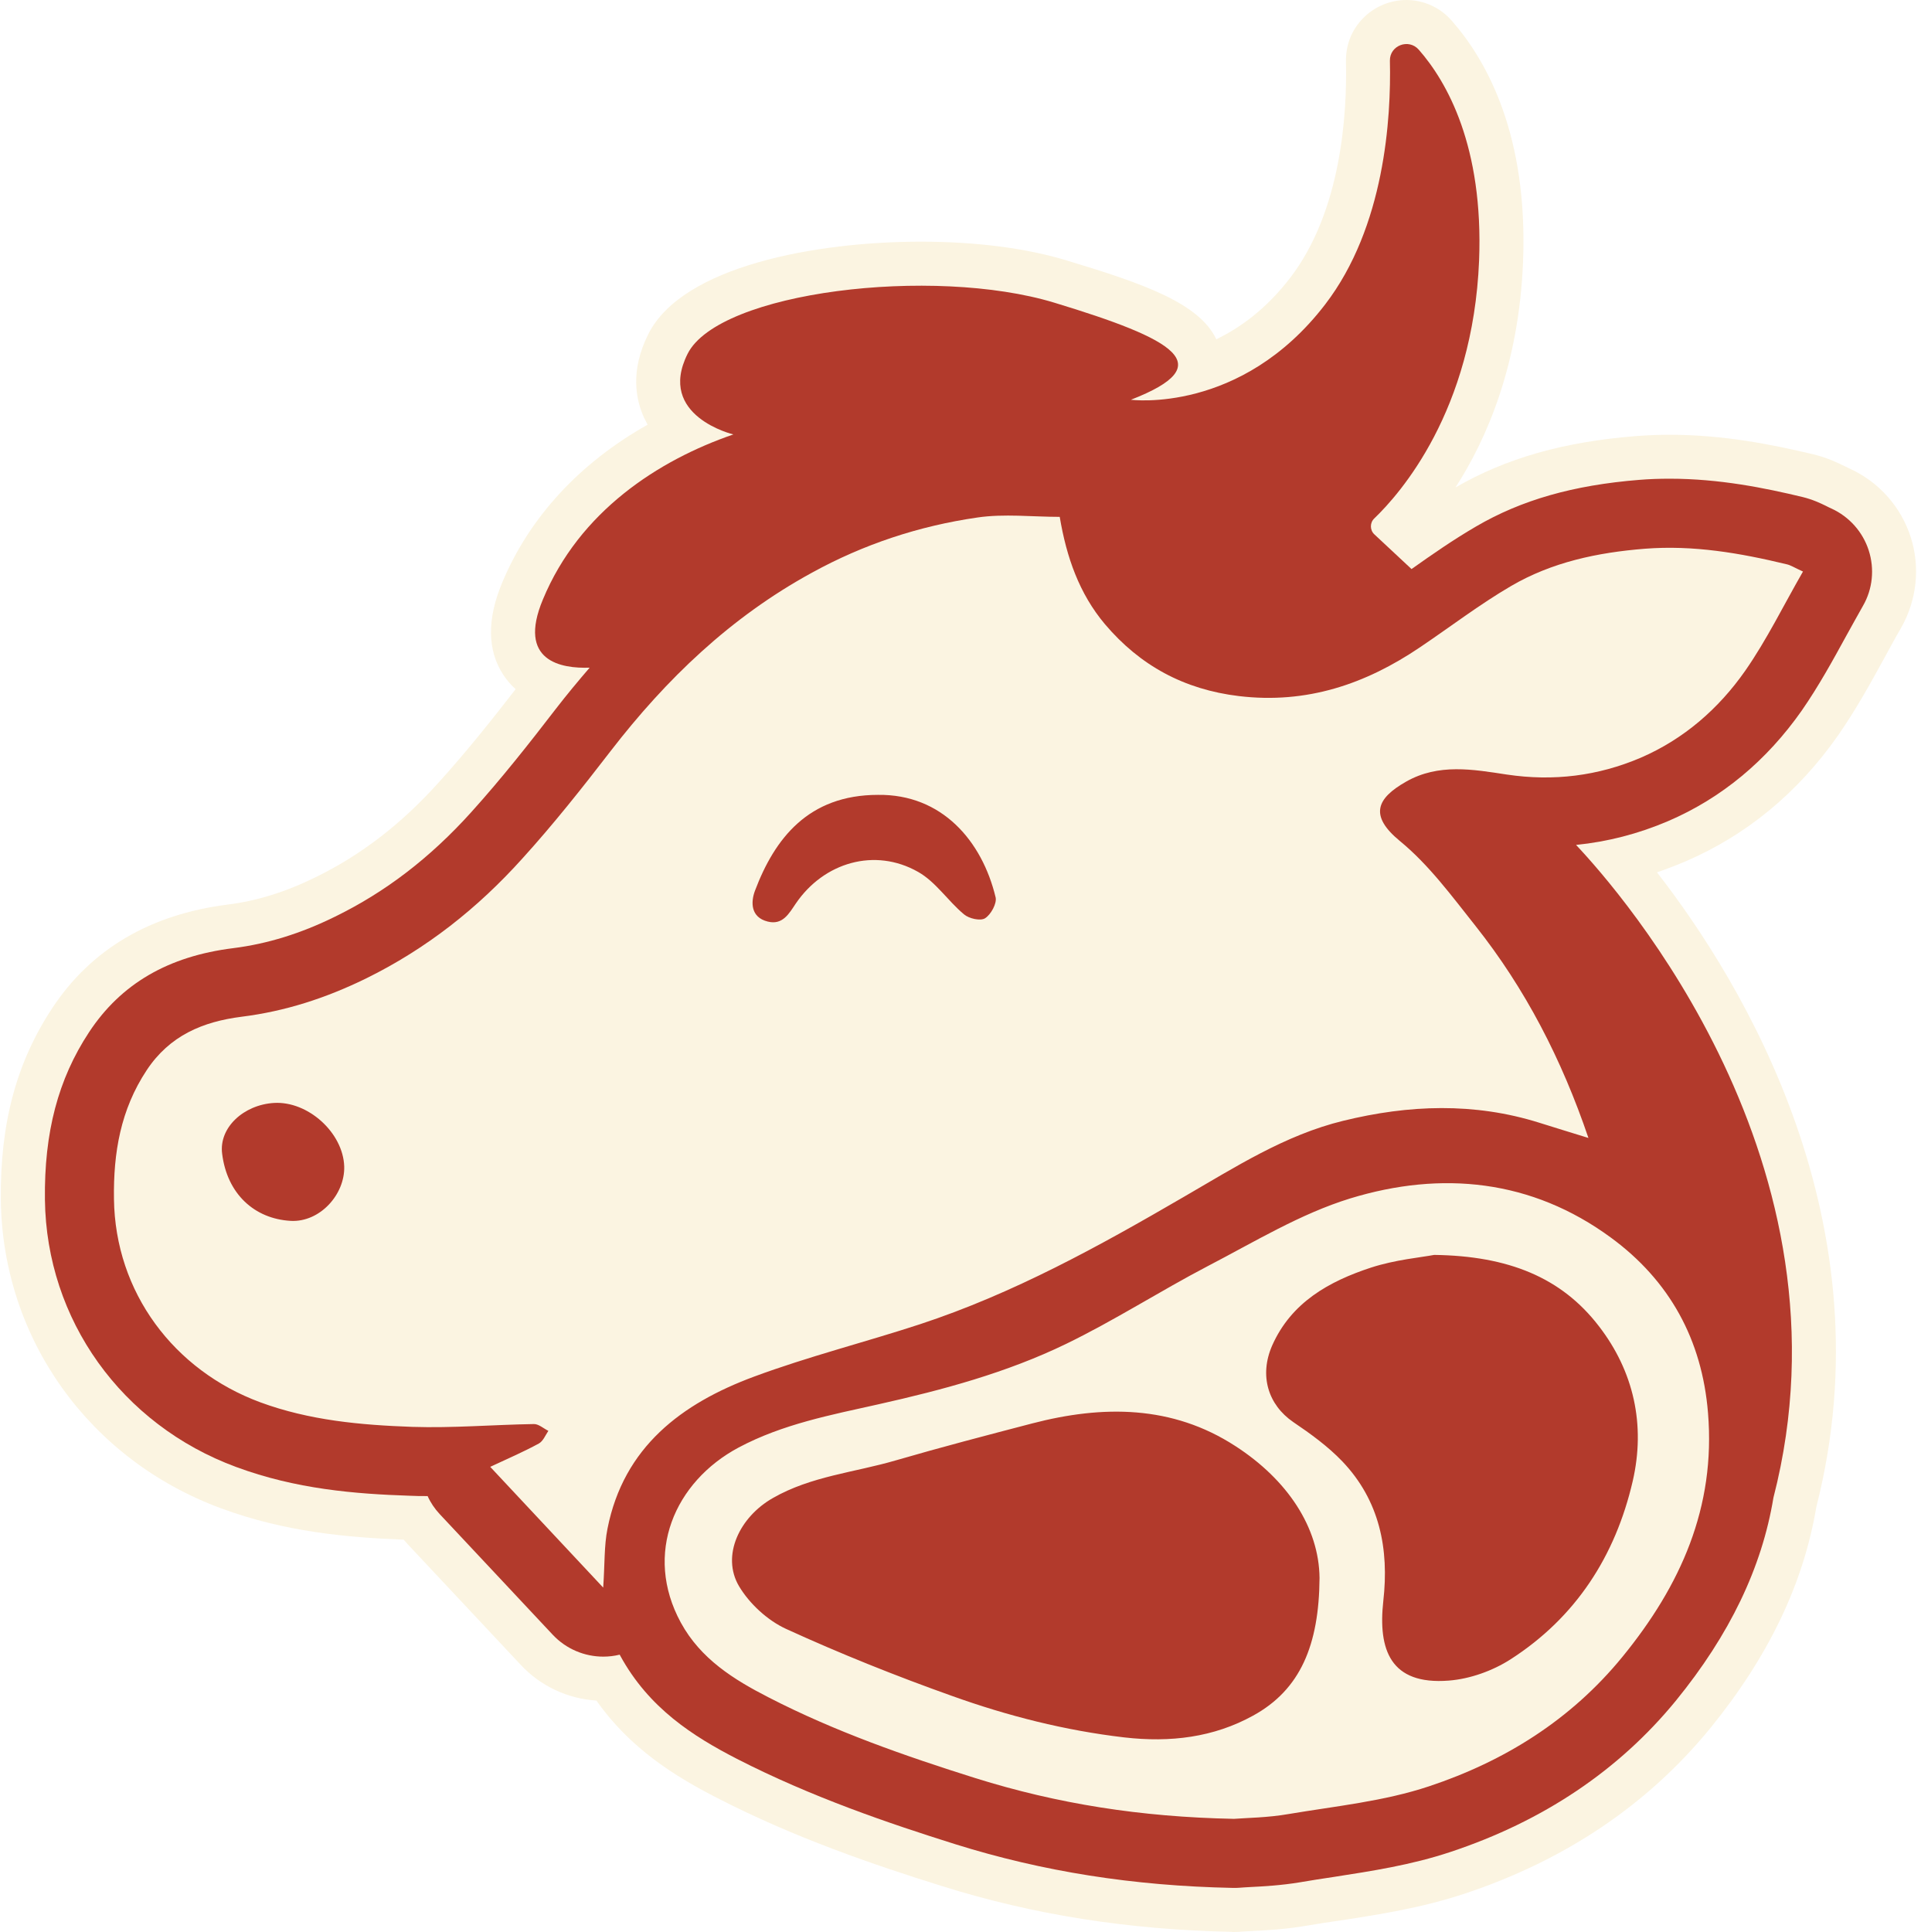
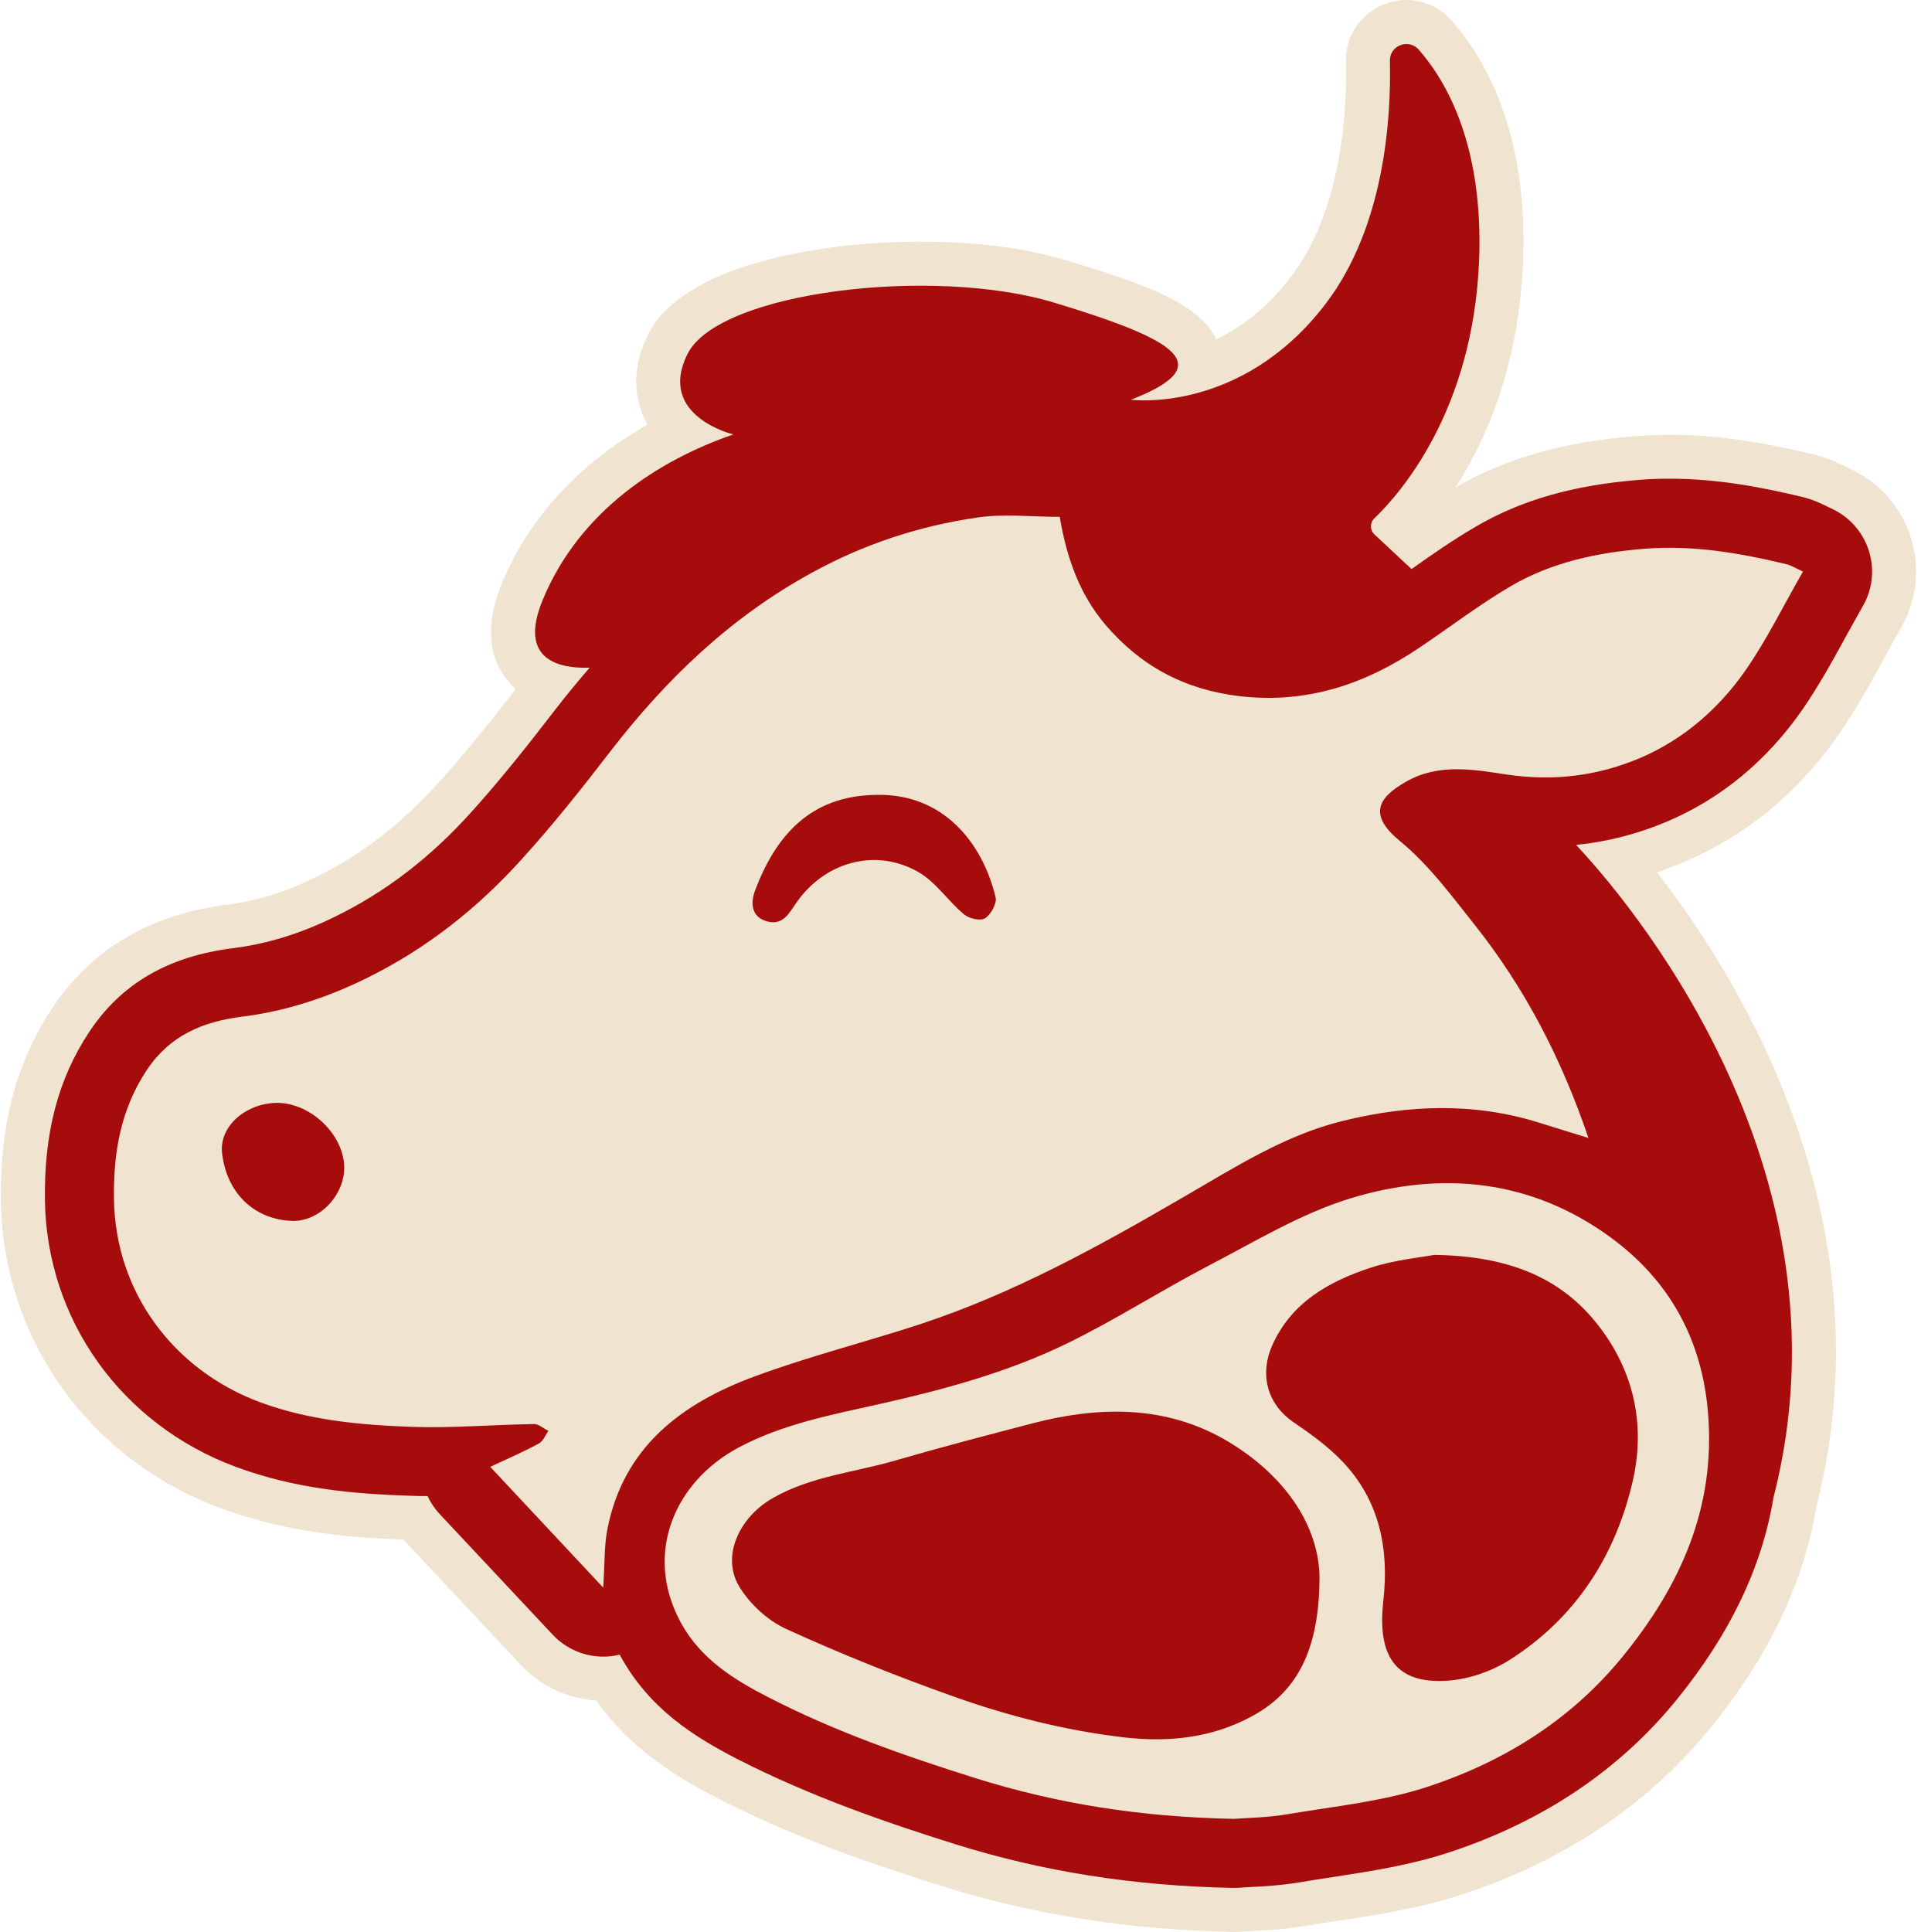
<svg xmlns="http://www.w3.org/2000/svg" viewBox="0 0 116.27 116.96" width="116.27" height="116.96">
-   <path d="M74.54 116.95C68.31 116.82 62.57 115.92 57.03 114.18C52.93 112.9 48.11 111.26 43.41 108.84C40.91 107.56 38.16 105.87 36.11 102.95C34.37 102.84 32.72 102.07 31.53 100.79L24.68 93.48C24.6 93.39 24.52 93.3 24.44 93.21C20.97 93.07 17.25 92.74 13.38 91.31C5.39 88.36 0.16 81.04 0.05 72.66C0 68.02 0.99 64.32 3.17 61.02C5.52 57.46 9.1 55.35 13.8 54.76C15.55 54.54 17.29 54 19.12 53.1C21.86 51.76 24.29 49.89 26.54 47.39C28.21 45.55 29.77 43.59 31.22 41.72C30.91 41.45 30.68 41.16 30.49 40.88C29.5 39.39 29.47 37.5 30.41 35.26C32.06 31.3 35.12 28.01 39.21 25.71C39.14 25.58 39.07 25.44 39 25.3C38.5 24.22 38.13 22.46 39.25 20.23C41.31 16.1 49.43 14.63 55.75 14.63C59.08 14.63 62.13 15.02 64.59 15.77C69.27 17.18 72.61 18.36 73.64 20.54C75.09 19.84 76.67 18.7 78.12 16.81C81.22 12.76 81.56 6.88 81.49 3.74C81.47 2.74 81.83 1.81 82.52 1.11C83.21 0.4 84.17 0 85.15 0C86.2 0 87.21 0.46 87.9 1.26C90.04 3.7 92.52 8.21 92.21 15.87C91.96 22.05 90.04 26.54 88.12 29.51C91.2 27.73 94.67 26.75 99.04 26.4C99.7 26.35 100.39 26.32 101.09 26.32C104.38 26.32 107.32 26.92 109.77 27.5C110.68 27.72 111.33 28.05 111.72 28.24L111.99 28.37C113.75 29.17 115.09 30.68 115.68 32.51C116.27 34.34 116.05 36.34 115.1 38.01C114.76 38.59 114.45 39.17 114.11 39.79C113.26 41.34 112.39 42.93 111.27 44.54C108.84 48 105.74 50.56 102.04 52.15C101.47 52.39 100.9 52.61 100.32 52.81C105.55 59.54 114.35 74.04 109.97 91.22C109.18 95.9 107.07 100.29 103.54 104.63C99.76 109.25 94.76 112.62 88.67 114.64C86.07 115.5 83.57 115.89 81.16 116.26C80.45 116.36 79.8 116.46 79.16 116.57C77.85 116.8 76.62 116.86 75.81 116.9C75.59 116.91 75.39 116.93 75.26 116.93C75.09 116.95 74.9 116.96 74.71 116.96C74.68 116.96 74.56 116.96 74.54 116.95" fill="#FBF4E1" />
-   <path d="M113.14 33.32C112.78 32.2 111.96 31.28 110.89 30.79C110.76 30.73 110.65 30.68 110.54 30.62C110.21 30.46 109.75 30.24 109.14 30.09C106.85 29.54 104.1 28.98 101.09 28.98C100.47 28.98 99.85 29 99.25 29.05C95.25 29.37 92.11 30.27 89.37 31.87C87.98 32.68 86.7 33.57 85.46 34.45L83.21 32.35C82.93 32.09 82.93 31.64 83.21 31.38C84.76 29.89 89.18 24.9 89.55 15.77C89.82 8.86 87.61 4.96 85.9 3.01C85.29 2.31 84.13 2.75 84.15 3.68C84.23 7.14 83.84 13.73 80.23 18.43C75.13 25.08 68.47 24.2 68.47 24.2C73.91 22.09 71.14 20.54 63.82 18.32C56.49 16.1 43.52 17.65 41.63 21.42C39.74 25.19 44.4 26.3 44.4 26.3C39.86 27.86 35.08 30.96 32.87 36.29C31.3 40.04 33.98 40.48 35.7 40.42C35.01 41.22 34.32 42.05 33.64 42.93C32.08 44.96 30.37 47.13 28.52 49.18C26.04 51.93 23.34 54 20.29 55.49C18.2 56.52 16.18 57.14 14.12 57.4C10.18 57.89 7.32 59.56 5.39 62.49C3.52 65.33 2.67 68.55 2.72 72.63C2.81 79.89 7.36 86.25 14.3 88.81C17.92 90.15 21.49 90.44 24.81 90.55C25.16 90.57 25.52 90.57 25.89 90.57C26.07 90.97 26.32 91.34 26.62 91.66L33.47 98.97C34.28 99.83 35.39 100.29 36.53 100.29C36.86 100.29 37.19 100.25 37.52 100.17C37.53 100.19 37.54 100.21 37.55 100.23C39.29 103.42 41.98 105.12 44.62 106.48C49.15 108.8 53.84 110.39 57.82 111.64C63.12 113.3 68.62 114.17 74.62 114.29C74.65 114.29 74.68 114.29 74.71 114.29C74.82 114.29 74.94 114.29 75.05 114.28C75.2 114.27 75.43 114.25 75.67 114.24C76.47 114.2 77.57 114.14 78.71 113.95C79.37 113.84 80.03 113.73 80.73 113.63C83.04 113.27 85.43 112.91 87.83 112.11C93.43 110.25 98.02 107.17 101.47 102.95C104.72 98.96 106.67 94.91 107.37 90.67C112.57 70.49 98.13 54.02 95.42 51.15C97.32 50.96 99.19 50.48 100.99 49.71C104.23 48.32 106.95 46.06 109.09 43.01C110.12 41.52 110.96 39.99 111.77 38.51C112.12 37.88 112.45 37.28 112.79 36.68C113.38 35.66 113.5 34.44 113.14 33.32" fill="#B23A2C" />
-   <path d="M20.84 70.61C20.77 68.57 18.65 66.65 16.59 66.77C14.75 66.88 13.24 68.27 13.45 69.85C13.75 72.27 15.4 73.79 17.61 73.91C19.36 74 20.89 72.32 20.84 70.61M53.16 48.12C48.94 48.12 46.9 50.77 45.71 53.92C45.45 54.61 45.44 55.53 46.48 55.79C47.39 56.02 47.77 55.3 48.18 54.7C49.88 52.2 52.97 51.3 55.58 52.78C56.65 53.38 57.39 54.54 58.36 55.35C58.66 55.61 59.36 55.77 59.64 55.59C59.99 55.37 60.36 54.7 60.28 54.33C59.46 50.91 57.03 48.07 53.16 48.12M36.52 96.11C34.15 93.58 31.97 91.25 29.68 88.8C30.82 88.27 31.74 87.87 32.62 87.39C32.88 87.25 33.02 86.89 33.2 86.62C32.91 86.48 32.61 86.2 32.32 86.21C29.86 86.25 27.41 86.46 24.96 86.38C21.84 86.27 18.73 85.99 15.75 84.89C10.54 82.96 6.97 78.25 6.9 72.58C6.86 69.78 7.3 67.18 8.88 64.79C10.27 62.69 12.27 61.85 14.64 61.55C17.27 61.22 19.71 60.43 22.13 59.25C25.82 57.44 28.92 54.98 31.62 51.98C33.5 49.91 35.25 47.7 36.96 45.48C40.34 41.1 44.24 37.36 49.14 34.68C52.3 32.94 55.65 31.84 59.17 31.33C60.8 31.09 62.49 31.29 64.16 31.29C64.57 33.73 65.34 35.94 66.9 37.79C69.02 40.29 71.68 41.74 75.01 42.14C79.11 42.63 82.67 41.42 85.98 39.18C87.82 37.94 89.58 36.59 91.48 35.48C93.96 34.03 96.71 33.45 99.58 33.22C102.53 32.99 105.35 33.48 108.17 34.16C108.41 34.21 108.63 34.36 109.16 34.6C107.98 36.65 106.97 38.73 105.66 40.61C104.05 42.91 101.95 44.74 99.34 45.87C96.74 46.98 94.05 47.31 91.23 46.89C89.19 46.58 87.1 46.2 85.13 47.32C83.35 48.33 82.88 49.37 84.75 50.91C86.51 52.35 87.9 54.25 89.33 56.05C92.35 59.86 94.55 64.12 96.17 68.89C95.08 68.55 94.14 68.27 93.2 67.97C89.25 66.73 85.29 66.88 81.33 67.85C77.79 68.71 74.75 70.68 71.65 72.47C66.53 75.45 61.35 78.31 55.69 80.17C52.36 81.26 48.94 82.12 45.65 83.34C41.28 84.96 37.76 87.59 36.78 92.54C36.57 93.59 36.62 94.69 36.52 96.11M86.83 75.97C86.05 76.12 84.47 76.26 83 76.74C80.47 77.57 78.18 78.84 77.02 81.46C76.23 83.27 76.77 85.04 78.3 86.09C79.35 86.8 80.4 87.56 81.27 88.47C83.53 90.84 84.11 93.77 83.75 96.93C83.43 99.85 84.16 102.02 87.72 101.74C89 101.64 90.37 101.15 91.46 100.45C95.41 97.91 97.8 94.2 98.85 89.67C99.64 86.25 98.91 83.01 96.8 80.28C94.54 77.34 91.33 76.03 86.83 75.97M79.89 95.53C79.86 92.47 77.95 89.58 74.79 87.54C70.97 85.06 66.77 85.06 62.5 86.17C59.74 86.89 56.98 87.61 54.23 88.41C51.74 89.14 49.11 89.36 46.79 90.69C44.77 91.84 43.66 94.18 44.74 96.02C45.37 97.08 46.46 98.09 47.59 98.61C50.87 100.11 54.24 101.46 57.64 102.67C61.02 103.88 64.47 104.76 68.07 105.18C70.86 105.5 73.48 105.18 75.87 103.86C78.73 102.29 79.86 99.59 79.89 95.53M74.71 110.11C69.03 110 64 109.19 59.07 107.65C54.78 106.3 50.54 104.82 46.54 102.76C44.43 101.68 42.42 100.43 41.22 98.23C38.95 94.06 40.84 89.7 44.72 87.63C47.39 86.21 50.3 85.66 53.2 85.01C57.09 84.14 60.95 83.1 64.54 81.36C67.47 79.94 70.23 78.16 73.12 76.65C75.95 75.18 78.73 73.48 81.75 72.55C87.28 70.86 92.74 71.4 97.54 74.93C101.07 77.52 103.05 81.09 103.41 85.54C103.88 91.25 101.75 95.99 98.23 100.3C95.11 104.12 91.09 106.62 86.52 108.14C83.79 109.05 80.86 109.34 78.01 109.82C76.76 110.04 75.47 110.05 74.71 110.11" fill="#FBF4E1" />
+   <path d="M74.54 116.95C68.31 116.82 62.57 115.92 57.03 114.18C52.93 112.9 48.11 111.26 43.41 108.84C40.91 107.56 38.16 105.87 36.11 102.95C34.37 102.84 32.72 102.07 31.53 100.79L24.68 93.48C24.6 93.39 24.52 93.3 24.44 93.21C20.97 93.07 17.25 92.74 13.38 91.31C5.39 88.36 0.16 81.04 0.05 72.66C0 68.02 0.99 64.32 3.17 61.02C5.52 57.46 9.1 55.35 13.8 54.76C15.55 54.54 17.29 54 19.12 53.1C21.86 51.76 24.29 49.89 26.54 47.39C28.21 45.55 29.77 43.59 31.22 41.72C30.91 41.45 30.68 41.16 30.49 40.88C29.5 39.39 29.47 37.5 30.41 35.26C32.06 31.3 35.12 28.01 39.21 25.71C39.14 25.58 39.07 25.44 39 25.3C38.5 24.22 38.13 22.46 39.25 20.23C41.31 16.1 49.43 14.63 55.75 14.63C59.08 14.63 62.13 15.02 64.59 15.77C69.27 17.18 72.61 18.36 73.64 20.54C75.09 19.84 76.67 18.7 78.12 16.81C81.22 12.76 81.56 6.88 81.49 3.74C81.47 2.74 81.83 1.81 82.52 1.11C83.21 0.4 84.17 0 85.15 0C86.2 0 87.21 0.46 87.9 1.26C90.04 3.7 92.52 8.21 92.21 15.87C91.96 22.05 90.04 26.54 88.12 29.51C91.2 27.73 94.67 26.75 99.04 26.4C99.7 26.35 100.39 26.32 101.09 26.32C104.38 26.32 107.32 26.92 109.77 27.5C110.68 27.72 111.33 28.05 111.72 28.24L111.99 28.37C113.75 29.17 115.09 30.68 115.68 32.51C116.27 34.34 116.05 36.34 115.1 38.01C114.76 38.59 114.45 39.17 114.11 39.79C113.26 41.34 112.39 42.93 111.27 44.54C108.84 48 105.74 50.56 102.04 52.15C101.47 52.39 100.9 52.61 100.32 52.81C105.55 59.54 114.35 74.04 109.97 91.22C109.18 95.9 107.07 100.29 103.54 104.63C99.76 109.25 94.76 112.62 88.67 114.64C86.07 115.5 83.57 115.89 81.16 116.26C80.45 116.36 79.8 116.46 79.16 116.57C77.85 116.8 76.62 116.86 75.81 116.9C75.59 116.91 75.39 116.93 75.26 116.93C75.09 116.95 74.9 116.96 74.71 116.96C74.68 116.96 74.56 116.96 74.54 116.95" fill="#F0E3D0" />
+   <path d="M113.14 33.32C112.78 32.2 111.96 31.28 110.89 30.79C110.76 30.73 110.65 30.68 110.54 30.62C110.21 30.46 109.75 30.24 109.14 30.09C106.85 29.54 104.1 28.98 101.09 28.98C100.47 28.98 99.85 29 99.25 29.05C95.25 29.37 92.11 30.27 89.37 31.87C87.98 32.68 86.7 33.57 85.46 34.45L83.21 32.35C82.93 32.09 82.93 31.64 83.21 31.38C84.76 29.89 89.18 24.9 89.55 15.77C89.82 8.86 87.61 4.96 85.9 3.01C85.29 2.31 84.13 2.75 84.15 3.68C84.23 7.14 83.84 13.73 80.23 18.43C75.13 25.08 68.47 24.2 68.47 24.2C73.91 22.09 71.14 20.54 63.82 18.32C56.49 16.1 43.52 17.65 41.63 21.42C39.74 25.19 44.4 26.3 44.4 26.3C39.86 27.86 35.08 30.96 32.87 36.29C31.3 40.04 33.98 40.48 35.7 40.42C35.01 41.22 34.32 42.05 33.64 42.93C32.08 44.96 30.37 47.13 28.52 49.18C26.04 51.93 23.34 54 20.29 55.49C18.2 56.52 16.18 57.14 14.12 57.4C10.18 57.89 7.32 59.56 5.39 62.49C3.52 65.33 2.67 68.55 2.72 72.63C2.81 79.89 7.36 86.25 14.3 88.81C17.92 90.15 21.49 90.44 24.81 90.55C25.16 90.57 25.52 90.57 25.89 90.57C26.07 90.97 26.32 91.34 26.62 91.66L33.47 98.97C34.28 99.83 35.39 100.29 36.53 100.29C36.86 100.29 37.19 100.25 37.52 100.17C37.53 100.19 37.54 100.21 37.55 100.23C39.29 103.42 41.98 105.12 44.62 106.48C49.15 108.8 53.84 110.39 57.82 111.64C63.12 113.3 68.62 114.17 74.62 114.29C74.65 114.29 74.68 114.29 74.71 114.29C74.82 114.29 74.94 114.29 75.05 114.28C75.2 114.27 75.43 114.25 75.67 114.24C76.47 114.2 77.57 114.14 78.71 113.95C79.37 113.84 80.03 113.73 80.73 113.63C83.04 113.27 85.43 112.91 87.83 112.11C93.43 110.25 98.02 107.17 101.47 102.95C104.72 98.96 106.67 94.91 107.37 90.67C112.57 70.49 98.13 54.02 95.42 51.15C97.32 50.96 99.19 50.48 100.99 49.71C104.23 48.32 106.95 46.06 109.09 43.01C110.12 41.52 110.96 39.99 111.77 38.51C112.12 37.88 112.45 37.28 112.79 36.68C113.38 35.66 113.5 34.44 113.14 33.32" fill="#A70C0C" />
+   <path d="M20.84 70.61C20.77 68.57 18.65 66.65 16.59 66.77C14.75 66.88 13.24 68.27 13.45 69.85C13.75 72.27 15.4 73.79 17.61 73.91C19.36 74 20.89 72.32 20.84 70.61M53.16 48.12C48.94 48.12 46.9 50.77 45.71 53.92C45.45 54.61 45.44 55.53 46.48 55.79C47.39 56.02 47.77 55.3 48.18 54.7C49.88 52.2 52.97 51.3 55.58 52.78C56.65 53.38 57.39 54.54 58.36 55.35C58.66 55.61 59.36 55.77 59.64 55.59C59.99 55.37 60.36 54.7 60.28 54.33C59.46 50.91 57.03 48.07 53.16 48.12M36.52 96.11C34.15 93.58 31.97 91.25 29.68 88.8C30.82 88.27 31.74 87.87 32.62 87.39C32.88 87.25 33.02 86.89 33.2 86.62C32.91 86.48 32.61 86.2 32.32 86.21C29.86 86.25 27.41 86.46 24.96 86.38C21.84 86.27 18.73 85.99 15.75 84.89C10.54 82.96 6.97 78.25 6.9 72.58C6.86 69.78 7.3 67.18 8.88 64.79C10.27 62.69 12.27 61.85 14.64 61.55C17.27 61.22 19.71 60.43 22.13 59.25C25.82 57.44 28.92 54.98 31.62 51.98C33.5 49.91 35.25 47.7 36.96 45.48C40.34 41.1 44.24 37.36 49.14 34.68C52.3 32.94 55.65 31.84 59.17 31.33C60.8 31.09 62.49 31.29 64.16 31.29C64.57 33.73 65.34 35.94 66.9 37.79C69.02 40.29 71.68 41.74 75.01 42.14C79.11 42.63 82.67 41.42 85.98 39.18C87.82 37.94 89.58 36.59 91.48 35.48C93.96 34.03 96.71 33.45 99.58 33.22C102.53 32.99 105.35 33.48 108.17 34.16C108.41 34.21 108.63 34.36 109.16 34.6C107.98 36.65 106.97 38.73 105.66 40.61C104.05 42.91 101.95 44.74 99.34 45.87C96.74 46.98 94.05 47.31 91.23 46.89C89.19 46.58 87.1 46.2 85.13 47.32C83.35 48.33 82.88 49.37 84.75 50.91C86.51 52.35 87.9 54.25 89.33 56.05C92.35 59.86 94.55 64.12 96.17 68.89C95.08 68.55 94.14 68.27 93.2 67.97C89.25 66.73 85.29 66.88 81.33 67.85C77.79 68.71 74.75 70.68 71.65 72.47C66.53 75.45 61.35 78.31 55.69 80.17C52.36 81.26 48.94 82.12 45.65 83.34C41.28 84.96 37.76 87.59 36.78 92.54C36.57 93.59 36.62 94.69 36.52 96.11M86.83 75.97C86.05 76.12 84.47 76.26 83 76.74C80.47 77.57 78.18 78.84 77.02 81.46C76.23 83.27 76.77 85.04 78.3 86.09C79.35 86.8 80.4 87.56 81.27 88.47C83.53 90.84 84.11 93.77 83.75 96.93C83.43 99.85 84.16 102.02 87.72 101.74C89 101.64 90.37 101.15 91.46 100.45C95.41 97.91 97.8 94.2 98.85 89.67C99.64 86.25 98.91 83.01 96.8 80.28C94.54 77.34 91.33 76.03 86.83 75.97M79.89 95.53C79.86 92.47 77.95 89.58 74.79 87.54C70.97 85.06 66.77 85.06 62.5 86.17C59.74 86.89 56.98 87.61 54.23 88.41C51.74 89.14 49.11 89.36 46.79 90.69C44.77 91.84 43.66 94.18 44.74 96.02C45.37 97.08 46.46 98.09 47.59 98.61C50.87 100.11 54.24 101.46 57.64 102.67C61.02 103.88 64.47 104.76 68.07 105.18C70.86 105.5 73.48 105.18 75.87 103.86C78.73 102.29 79.86 99.59 79.89 95.53M74.71 110.11C69.03 110 64 109.19 59.07 107.65C54.78 106.3 50.54 104.82 46.54 102.76C44.43 101.68 42.42 100.43 41.22 98.23C38.95 94.06 40.84 89.7 44.72 87.63C47.39 86.21 50.3 85.66 53.2 85.01C57.09 84.14 60.95 83.1 64.54 81.36C67.47 79.94 70.23 78.16 73.12 76.65C75.95 75.18 78.73 73.48 81.75 72.55C87.28 70.86 92.74 71.4 97.54 74.93C101.07 77.52 103.05 81.09 103.41 85.54C103.88 91.25 101.75 95.99 98.23 100.3C95.11 104.12 91.09 106.62 86.52 108.14C83.79 109.05 80.86 109.34 78.01 109.82C76.76 110.04 75.47 110.05 74.71 110.11" fill="#F0E3D0" />
</svg>
